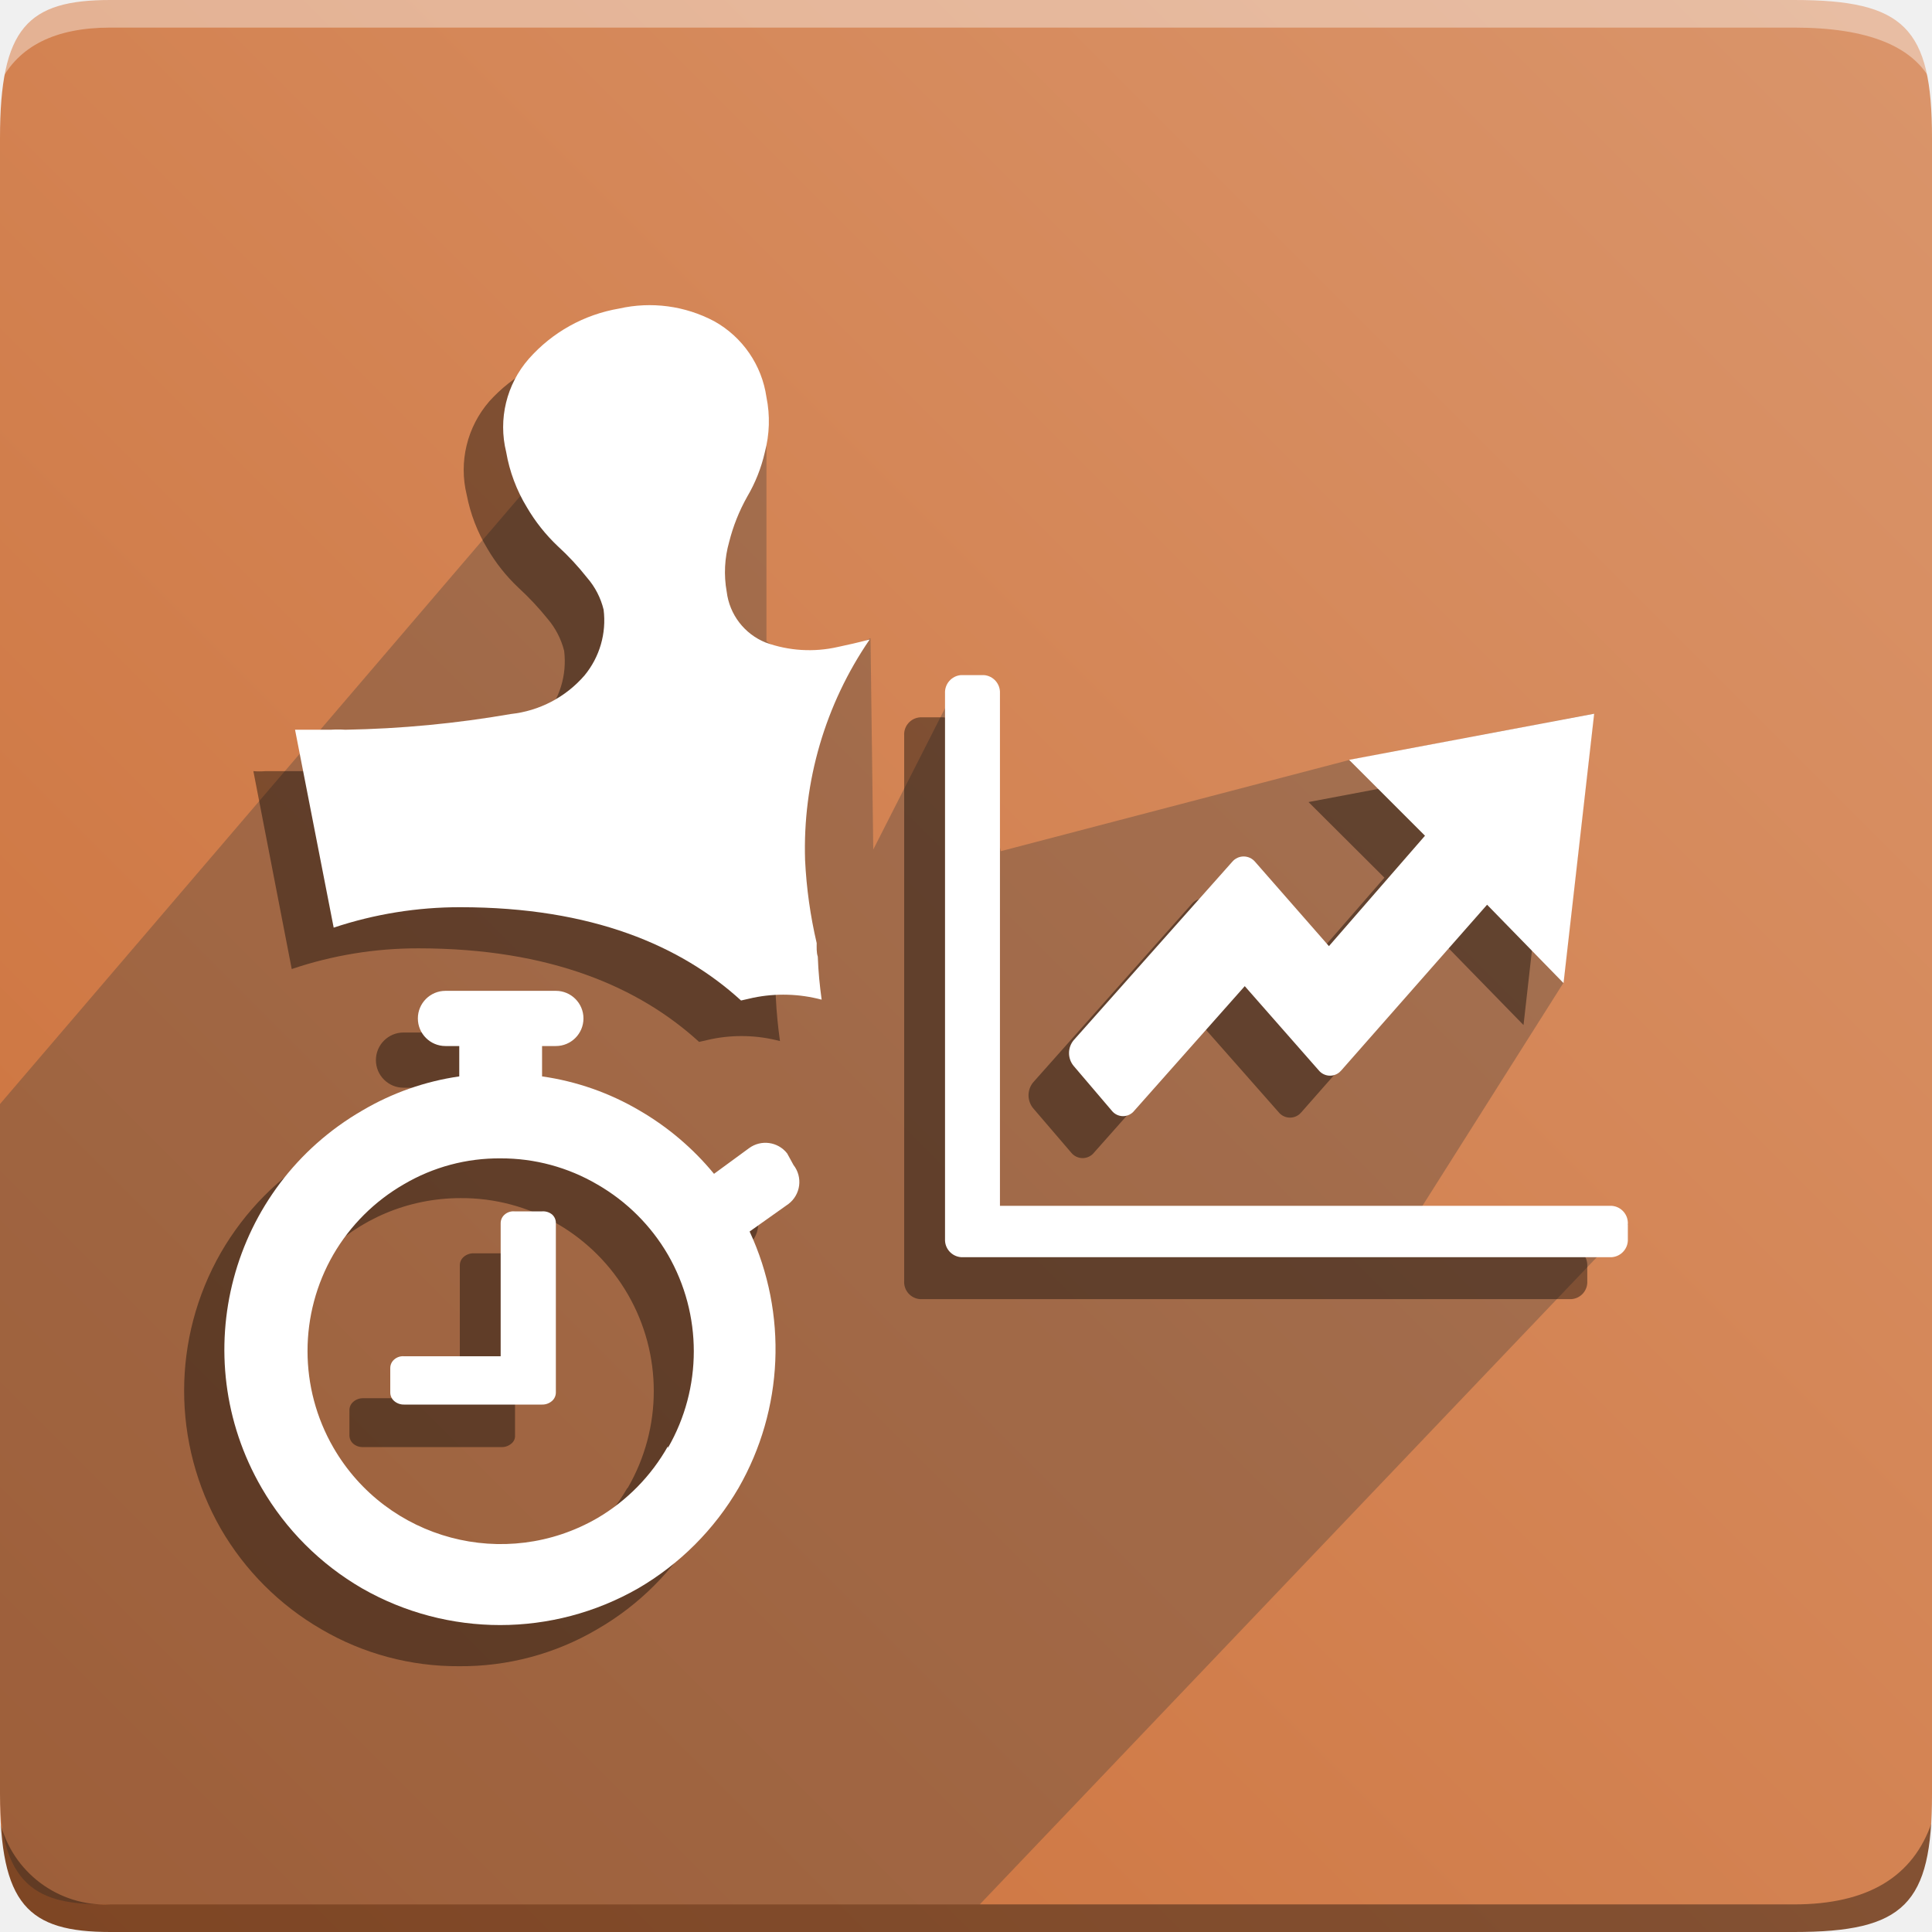
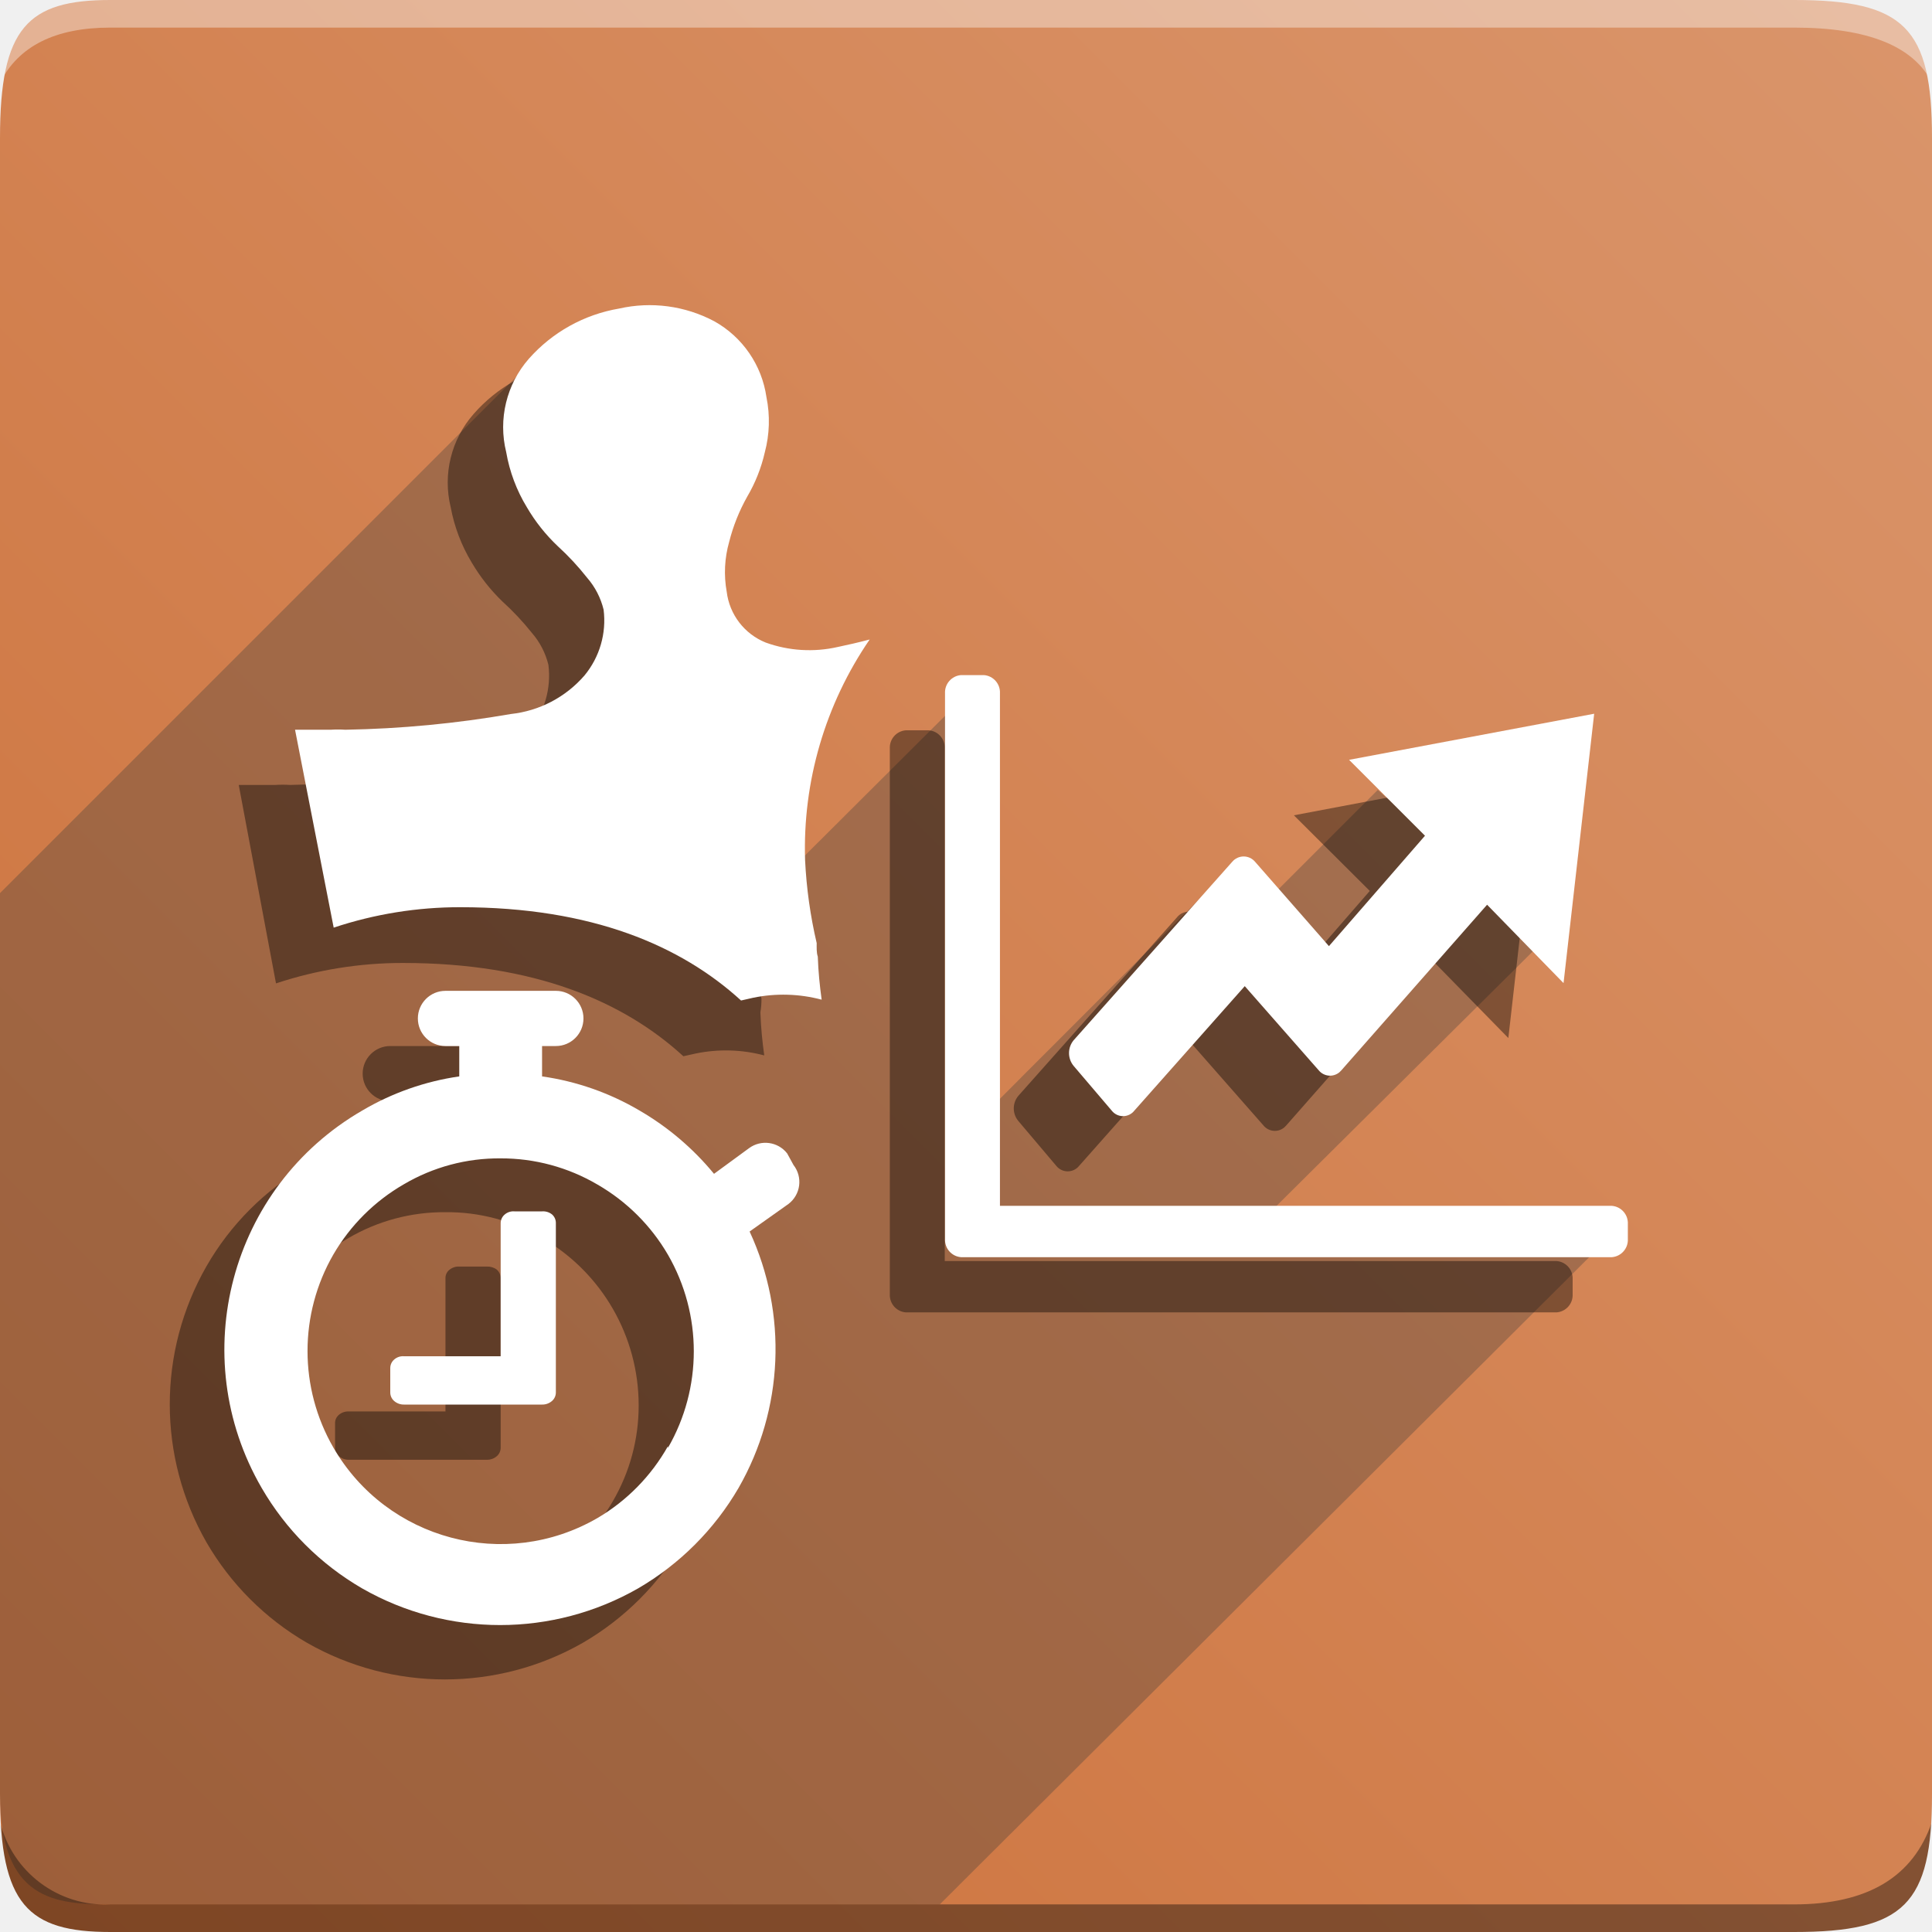
<svg xmlns="http://www.w3.org/2000/svg" id="Layer_1" data-name="Layer 1" viewBox="0 0 70 70">
  <defs>
    <mask id="mask" x="0" y="0" width="70" height="70" maskUnits="userSpaceOnUse">
      <g id="b">
        <path id="a" d="M4,0H65c4,0,5,1,5,5V65c0,4-1,5-5,5H4c-3,0-4-1-4-5V5C0,1,1,0,4,0Z" fill="#fff" fill-rule="evenodd" />
      </g>
    </mask>
    <linearGradient id="linear-gradient" x1="-1793.36" y1="477.94" x2="-1794.36" y2="476.94" gradientTransform="matrix(70, 0, 0, -70, 125604.99, 33455.73)" gradientUnits="userSpaceOnUse">
      <stop offset="0" stop-color="#da956b" />
      <stop offset="1" stop-color="#cc7039" />
    </linearGradient>
  </defs>
  <g mask="url(#mask)">
    <g>
      <path d="M0,0H70V70H0Z" fill-rule="evenodd" fill="url(#linear-gradient)" />
      <path d="M4,1H65c2.67,0,4.33.67,5,2V0H0V3C.67,1.67,2,1,4,1Z" fill="#fff" fill-opacity="0.38" fill-rule="evenodd" />
-       <path d="M4,69c-2,0-4-.14-4-4V40L23.44,12.61l4.33,1.83,0,8.79,1.45,1.1,2.32-1.21.1,7.66,3.21-6.32,1.41,6.38,12.65-3.31,8.84-1.67-1.11,9.76L51,44.54l8-.19L35.5,69Z" fill="#393939" fill-rule="evenodd" opacity="0.32" style="isolation: isolate" />
+       <path d="M4,69c-2,0-4-.14-4-4V32.36L18.72,13.64,28.86,31.3,35,25.18l.86,15,7.71-7.72,2.51,0,3.84-3.84,6,5.47-10,9.93,11.79,1.4L34.05,69Z" fill="#393939" fill-rule="evenodd" opacity="0.32" style="isolation: isolate" />
      <path d="M4,69H65c2.67,0,4.33-1,5-3v4H0V66A3.92,3.92,0,0,0,4,69Z" fill-opacity="0.38" fill-rule="evenodd" />
      <g>
        <g opacity="0.4">
-           <path d="M18.16,45.41h-1a.53.53,0,0,0-.36.13.4.4,0,0,0-.14.31v4.81h-3.5a.53.53,0,0,0-.36.13.4.4,0,0,0-.14.31V52a.41.41,0,0,0,.14.31.52.52,0,0,0,.36.12h5a.52.52,0,0,0,.36-.12.35.35,0,0,0,.14-.31V45.85a.34.34,0,0,0-.14-.31A.48.48,0,0,0,18.16,45.41Z" />
-           <path d="M27,43.32a1,1,0,0,0-1.38-.2l-1.27.93a10,10,0,0,0-2.71-2.3,9.73,9.73,0,0,0-3.52-1.23V39.41h.5a1,1,0,0,0,0-2h-4a1,1,0,1,0,0,2h.5v1.11a9.86,9.86,0,0,0-3.52,1.23A10.08,10.08,0,0,0,8,45.39a10.07,10.07,0,0,0,0,10,10,10,0,0,0,3.64,3.64,9.76,9.76,0,0,0,5,1.34,9.71,9.71,0,0,0,5-1.34,9.93,9.93,0,0,0,3.64-3.64,9.71,9.71,0,0,0,1.34-5,9.81,9.81,0,0,0-.94-4.26l1.41-1,0,0a1,1,0,0,0,.17-1.4ZM22.72,53.93a7,7,0,0,1-2.54,2.54,7,7,0,0,1-7,0,7,7,0,0,1-3.49-6.06,7,7,0,0,1,7-7h0a6.9,6.9,0,0,1,3.52.94,7,7,0,0,1,2.54,2.55,7,7,0,0,1,0,7Z" />
-           <path d="M28.11,35.7a16.76,16.76,0,0,1-.42-3,13.36,13.36,0,0,1,2.35-8c-.42.11-.82.21-1.15.27a4.56,4.56,0,0,1-2.62-.16,2.26,2.26,0,0,1-1.41-1.83,3.81,3.81,0,0,1,.08-1.81,6.65,6.65,0,0,1,.66-1.56,6.21,6.21,0,0,0,.64-1.61,4.52,4.52,0,0,0,.05-2,3.78,3.78,0,0,0-1.89-2.76A5,5,0,0,0,21,12.76a5.6,5.6,0,0,0-3.27,1.78,3.79,3.79,0,0,0-.82,3.39,5.94,5.94,0,0,0,.75,1.95,6.36,6.36,0,0,0,1.12,1.41,10.28,10.28,0,0,1,1.06,1.13,2.87,2.87,0,0,1,.6,1.16A3.11,3.11,0,0,1,19.7,26,4.06,4.06,0,0,1,17,27.37a39.21,39.21,0,0,1-6,.57c-.05,0-.23,0-.54,0l-.84,0a2.74,2.74,0,0,1-.44,0l1.39,7.17a14.25,14.25,0,0,1,4.59-.75c4.78,0,8,1.41,10.17,3.39l.44-.1a5.45,5.45,0,0,1,2.49.07q-.11-.78-.15-1.56C28.1,36,28.11,35.87,28.11,35.7Z" />
-           <path id="e" d="M56.93,45.22a.62.62,0,0,1,.58.65v.54a.62.62,0,0,1-.58.66H33.34a.62.62,0,0,1-.58-.66V26.65a.62.62,0,0,1,.58-.66h.83a.62.62,0,0,1,.58.66V45.22ZM47.41,29.06l2.75,2.74-3.48,4L44,32.75a.53.53,0,0,0-.82,0l-5.75,6.47a.74.74,0,0,0,0,.93l1.38,1.61a.53.53,0,0,0,.83,0l4-4.51,2.69,3.05a.53.53,0,0,0,.75.07l.07-.07,5.28-6,2.77,2.84,1.1-9.76Z" />
+           <path d="M17.64,45.89h-1a.52.52,0,0,0-.36.12.38.38,0,0,0-.14.31v4.82h-3.5a.52.52,0,0,0-.36.12.39.39,0,0,0-.14.32v.87a.37.37,0,0,0,.14.31.53.53,0,0,0,.36.13h5a.53.53,0,0,0,.36-.13.4.4,0,0,0,.14-.31V46.33A.42.42,0,0,0,18,46,.56.56,0,0,0,17.64,45.89Z" />
+           <path d="M26.52,43.79a1,1,0,0,0-1.38-.19l-1.27.93a10,10,0,0,0-2.71-2.3A9.62,9.62,0,0,0,17.64,41v-1.1h.5a1,1,0,0,0,0-2h-4a1,1,0,0,0,0,2h.5V41a9.62,9.62,0,0,0-3.52,1.24,9.85,9.85,0,0,0-3.64,3.64,10.07,10.07,0,0,0,0,10,10,10,0,0,0,3.64,3.64,10.07,10.07,0,0,0,10,0,10.08,10.08,0,0,0,3.64-3.64,9.86,9.86,0,0,0,1.34-5,9.69,9.69,0,0,0-.95-4.27l1.42-1h0a1,1,0,0,0,.18-1.41ZM22.2,54.4a7,7,0,0,1-12.12,0,7,7,0,0,1,0-7,7,7,0,0,1,2.54-2.54,6.85,6.85,0,0,1,3.52-.94h0a6.77,6.77,0,0,1,3.51.94,7,7,0,0,1,3.49,6.06A6.87,6.87,0,0,1,22.2,54.4Z" />
+           <path d="M27.59,36.18a16.14,16.14,0,0,1-.42-3,13.31,13.31,0,0,1,2.34-8c-.42.11-.81.2-1.15.27a4.65,4.65,0,0,1-2.62-.16,2.28,2.28,0,0,1-1.41-1.84,4,4,0,0,1,.09-1.81A6.18,6.18,0,0,1,25.07,20a6.14,6.14,0,0,0,.64-1.62,4.37,4.37,0,0,0,.06-2,3.76,3.76,0,0,0-1.89-2.75,5,5,0,0,0-3.46-.46A5.59,5.59,0,0,0,17.16,15a3.76,3.76,0,0,0-.83,3.38,6,6,0,0,0,.76,2,6.66,6.66,0,0,0,1.11,1.41,9.62,9.62,0,0,1,1.07,1.14,2.75,2.75,0,0,1,.6,1.16,3.13,3.13,0,0,1-.69,2.38,4.06,4.06,0,0,1-2.67,1.4,39.08,39.08,0,0,1-6,.57,4,4,0,0,0-.53,0l-.85,0H8.65L10,35.63a14.58,14.58,0,0,1,4.6-.74c4.77,0,8,1.4,10.16,3.38l.45-.1a5.41,5.41,0,0,1,2.48.07c-.07-.51-.12-1-.14-1.56C27.58,36.51,27.59,36.34,27.59,36.18Z" />
+           <path id="e" d="M56.4,45.69a.63.63,0,0,1,.58.66v.54a.63.63,0,0,1-.58.66H32.82a.63.63,0,0,1-.58-.66V27.12a.63.63,0,0,1,.58-.66h.83a.63.63,0,0,1,.58.66V45.69ZM46.88,29.54l2.75,2.74-3.48,4-2.69-3.05a.52.52,0,0,0-.81,0L36.9,39.7a.71.71,0,0,0,0,.92l1.37,1.62a.53.53,0,0,0,.83,0l4-4.51,2.68,3.05a.53.53,0,0,0,.75.07l.07-.07,5.28-6,2.77,2.83,1.11-9.75Z" />
        </g>
        <g>
          <path d="M19.64,43.89h-1a.48.48,0,0,0-.36.12.41.41,0,0,0-.14.31v4.82h-3.5a.48.48,0,0,0-.36.12.41.41,0,0,0-.14.31v.88a.41.41,0,0,0,.14.31.53.53,0,0,0,.36.13h5a.53.53,0,0,0,.36-.13.41.41,0,0,0,.14-.31V44.32A.41.41,0,0,0,20,44,.52.52,0,0,0,19.64,43.89Z" fill="#fff" />
          <path d="M28.52,41.79a1,1,0,0,0-1.38-.19l-1.27.93a10,10,0,0,0-2.71-2.3A9.62,9.62,0,0,0,19.64,39v-1.1h.5a1,1,0,0,0,0-2h-4a1,1,0,0,0,0,2h.5V39a9.62,9.62,0,0,0-3.52,1.24A10,10,0,0,0,9.48,53.91a10,10,0,0,0,3.64,3.64,10.07,10.07,0,0,0,10,0,10.08,10.08,0,0,0,3.64-3.64,10.12,10.12,0,0,0,.4-9.29l1.41-1h0a1,1,0,0,0,.18-1.41ZM24.2,52.4A7,7,0,0,1,21.65,55a7,7,0,0,1-9.57-2.55,7,7,0,0,1,0-7,7,7,0,0,1,2.55-2.54,6.79,6.79,0,0,1,3.51-.94h0a6.88,6.88,0,0,1,3.51.95,7,7,0,0,1,2.55,2.54,7,7,0,0,1,0,7Z" fill="#fff" />
          <path d="M29.59,34.17a16.77,16.77,0,0,1-.42-3,13.38,13.38,0,0,1,2.34-8c-.42.11-.81.2-1.15.27a4.65,4.65,0,0,1-2.62-.16,2.28,2.28,0,0,1-1.41-1.84,4,4,0,0,1,.09-1.81A6.66,6.66,0,0,1,27.07,18a5.63,5.63,0,0,0,.64-1.61,4.37,4.37,0,0,0,.06-2,3.76,3.76,0,0,0-1.89-2.75,5,5,0,0,0-3.45-.46A5.62,5.62,0,0,0,19.16,13a3.76,3.76,0,0,0-.82,3.38,5.72,5.72,0,0,0,.75,2,6.36,6.36,0,0,0,1.12,1.41,9.54,9.54,0,0,1,1.06,1.14,2.75,2.75,0,0,1,.6,1.16,3.13,3.13,0,0,1-.69,2.38,4.11,4.11,0,0,1-2.67,1.4,39.08,39.08,0,0,1-6,.57,4,4,0,0,0-.53,0l-.85,0h-.44l1.4,7.17a14.47,14.47,0,0,1,4.59-.74c4.78,0,8,1.4,10.17,3.38l.44-.1a5.41,5.41,0,0,1,2.48.07c-.07-.51-.12-1-.14-1.56C29.58,34.51,29.59,34.34,29.59,34.17Z" fill="#fff" />
          <path id="e-2" data-name="e" d="M58.4,43.69a.63.63,0,0,1,.58.66v.54a.63.63,0,0,1-.58.66H34.82a.63.63,0,0,1-.58-.66V25.12a.63.63,0,0,1,.58-.66h.83a.63.63,0,0,1,.58.66V43.69ZM48.88,27.53l2.75,2.75-3.48,4-2.68-3.06a.54.54,0,0,0-.82,0L38.9,37.69a.73.73,0,0,0,0,.93l1.38,1.62a.52.52,0,0,0,.82,0l4-4.51,2.68,3.05a.53.53,0,0,0,.75.07l.07-.07,5.28-6,2.77,2.84,1.11-9.76Z" fill="#fff" />
        </g>
      </g>
    </g>
  </g>
</svg>
